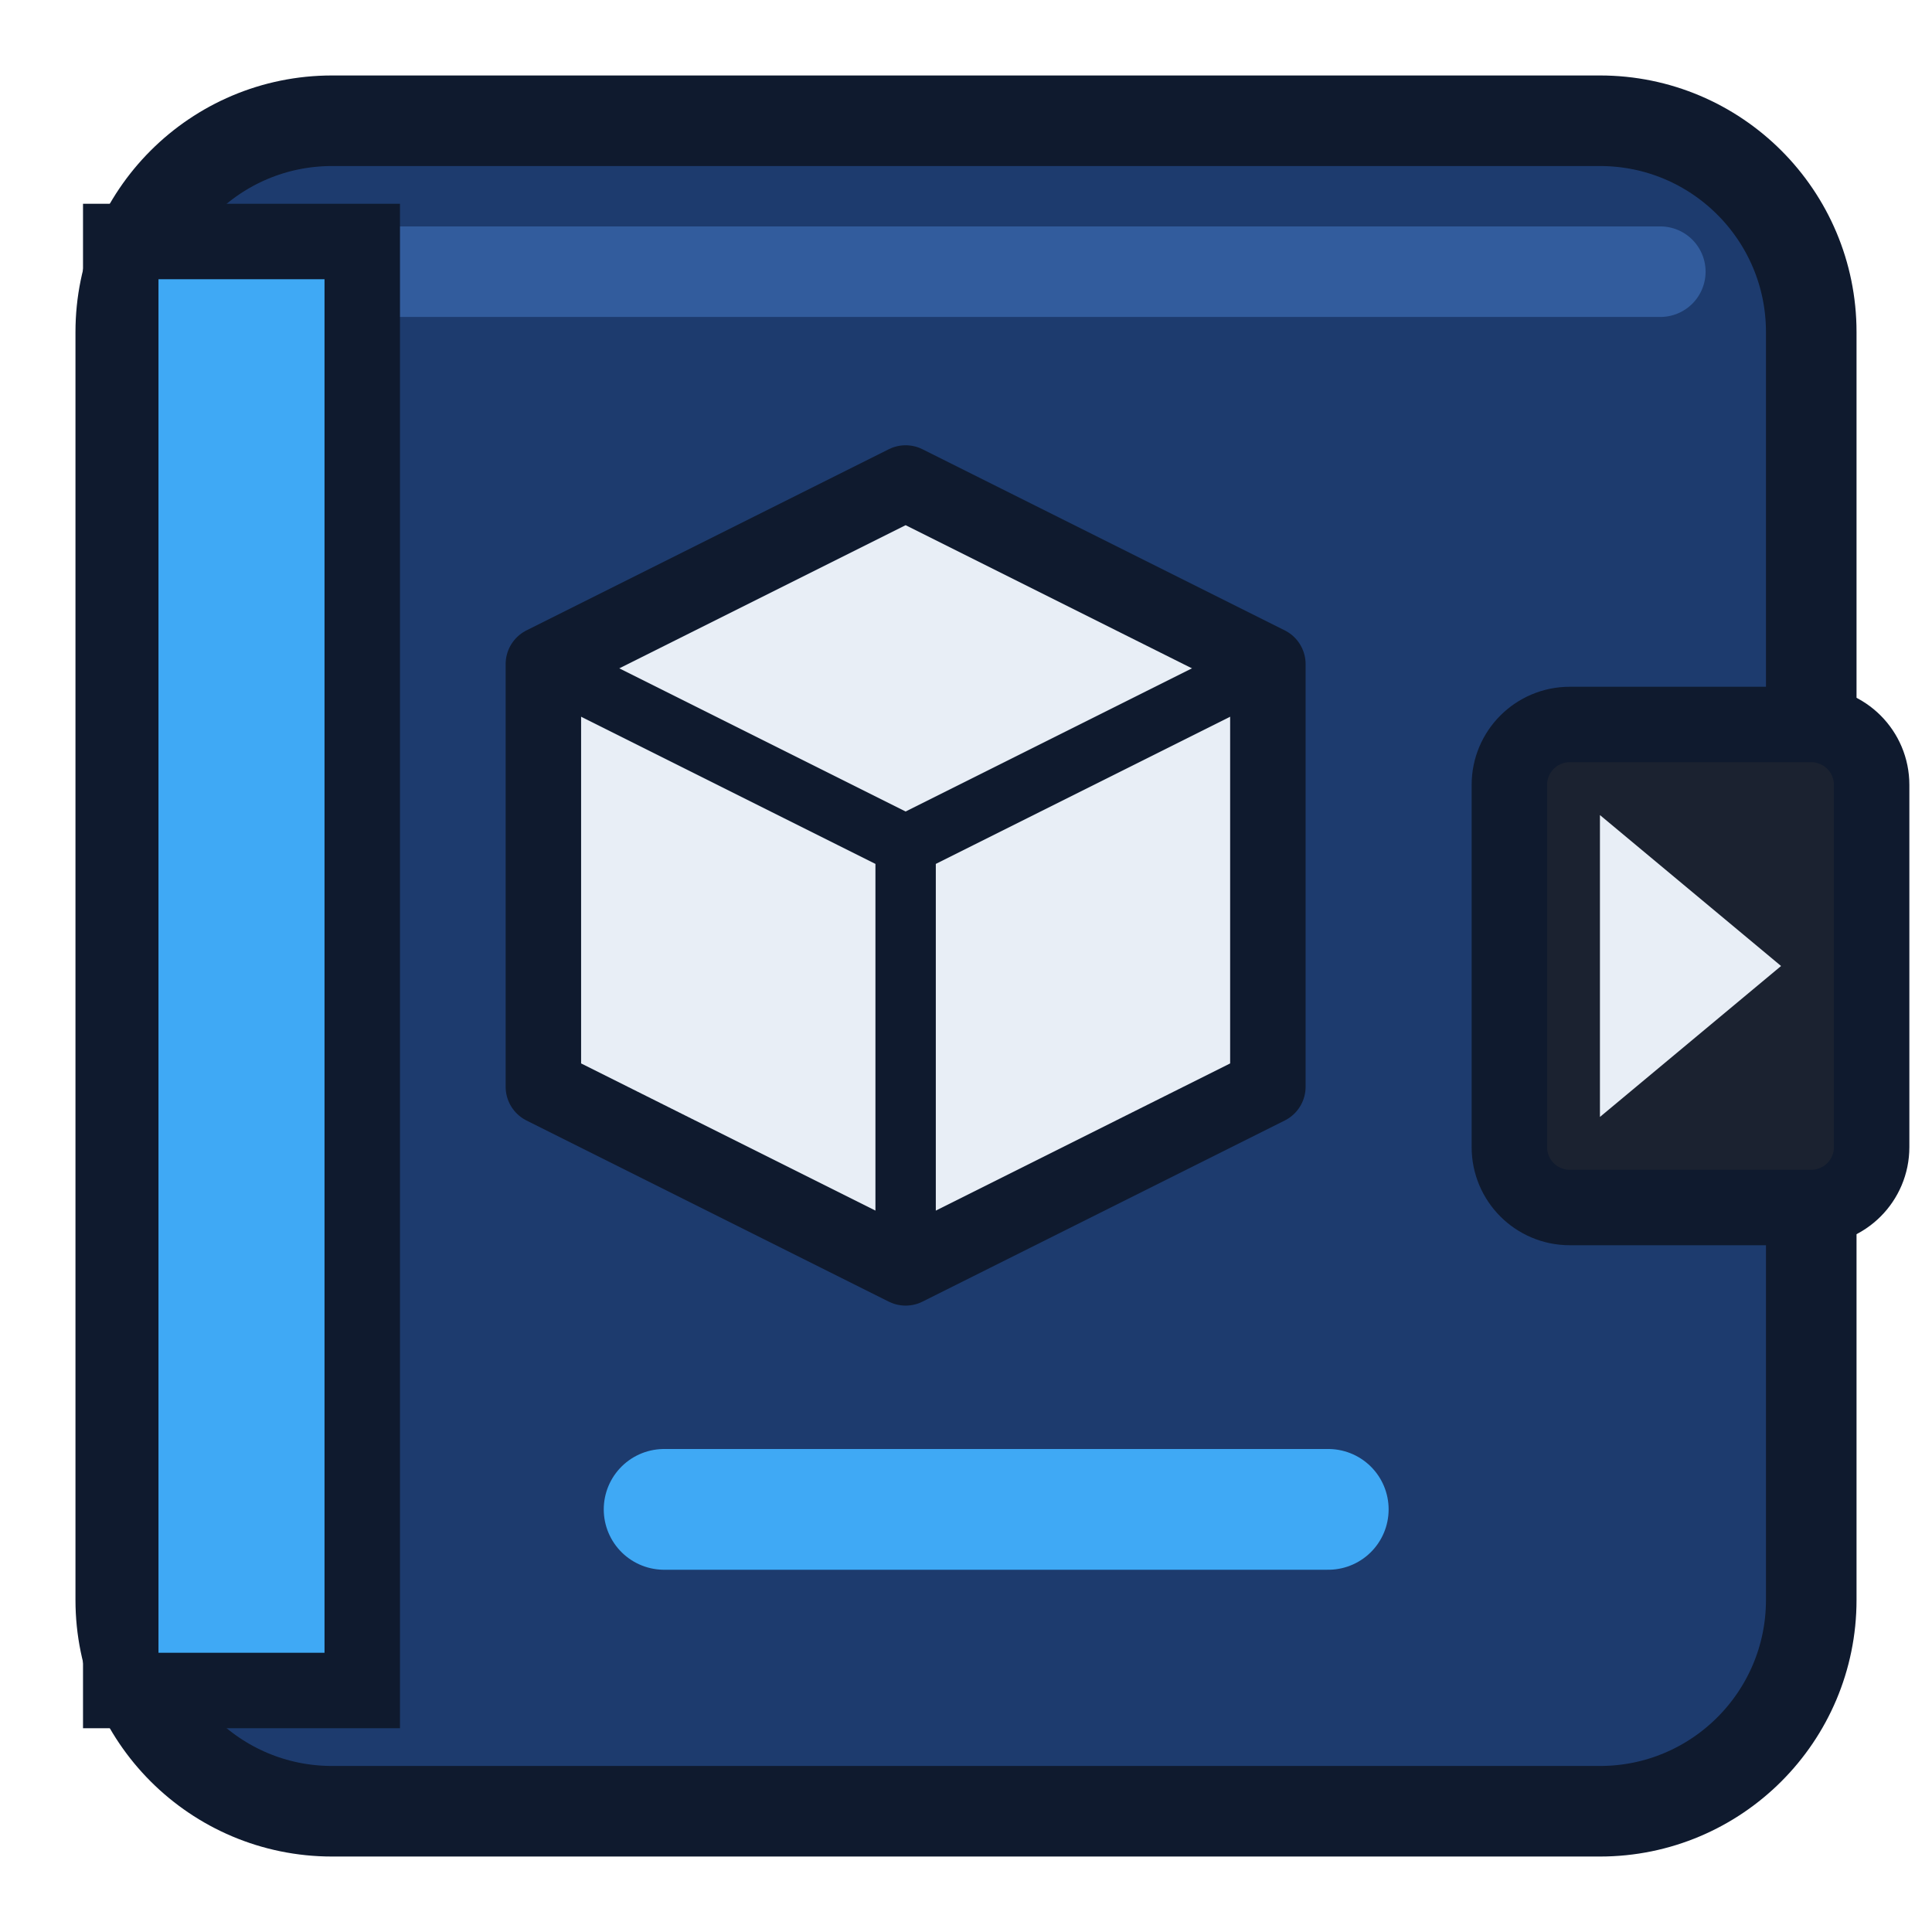
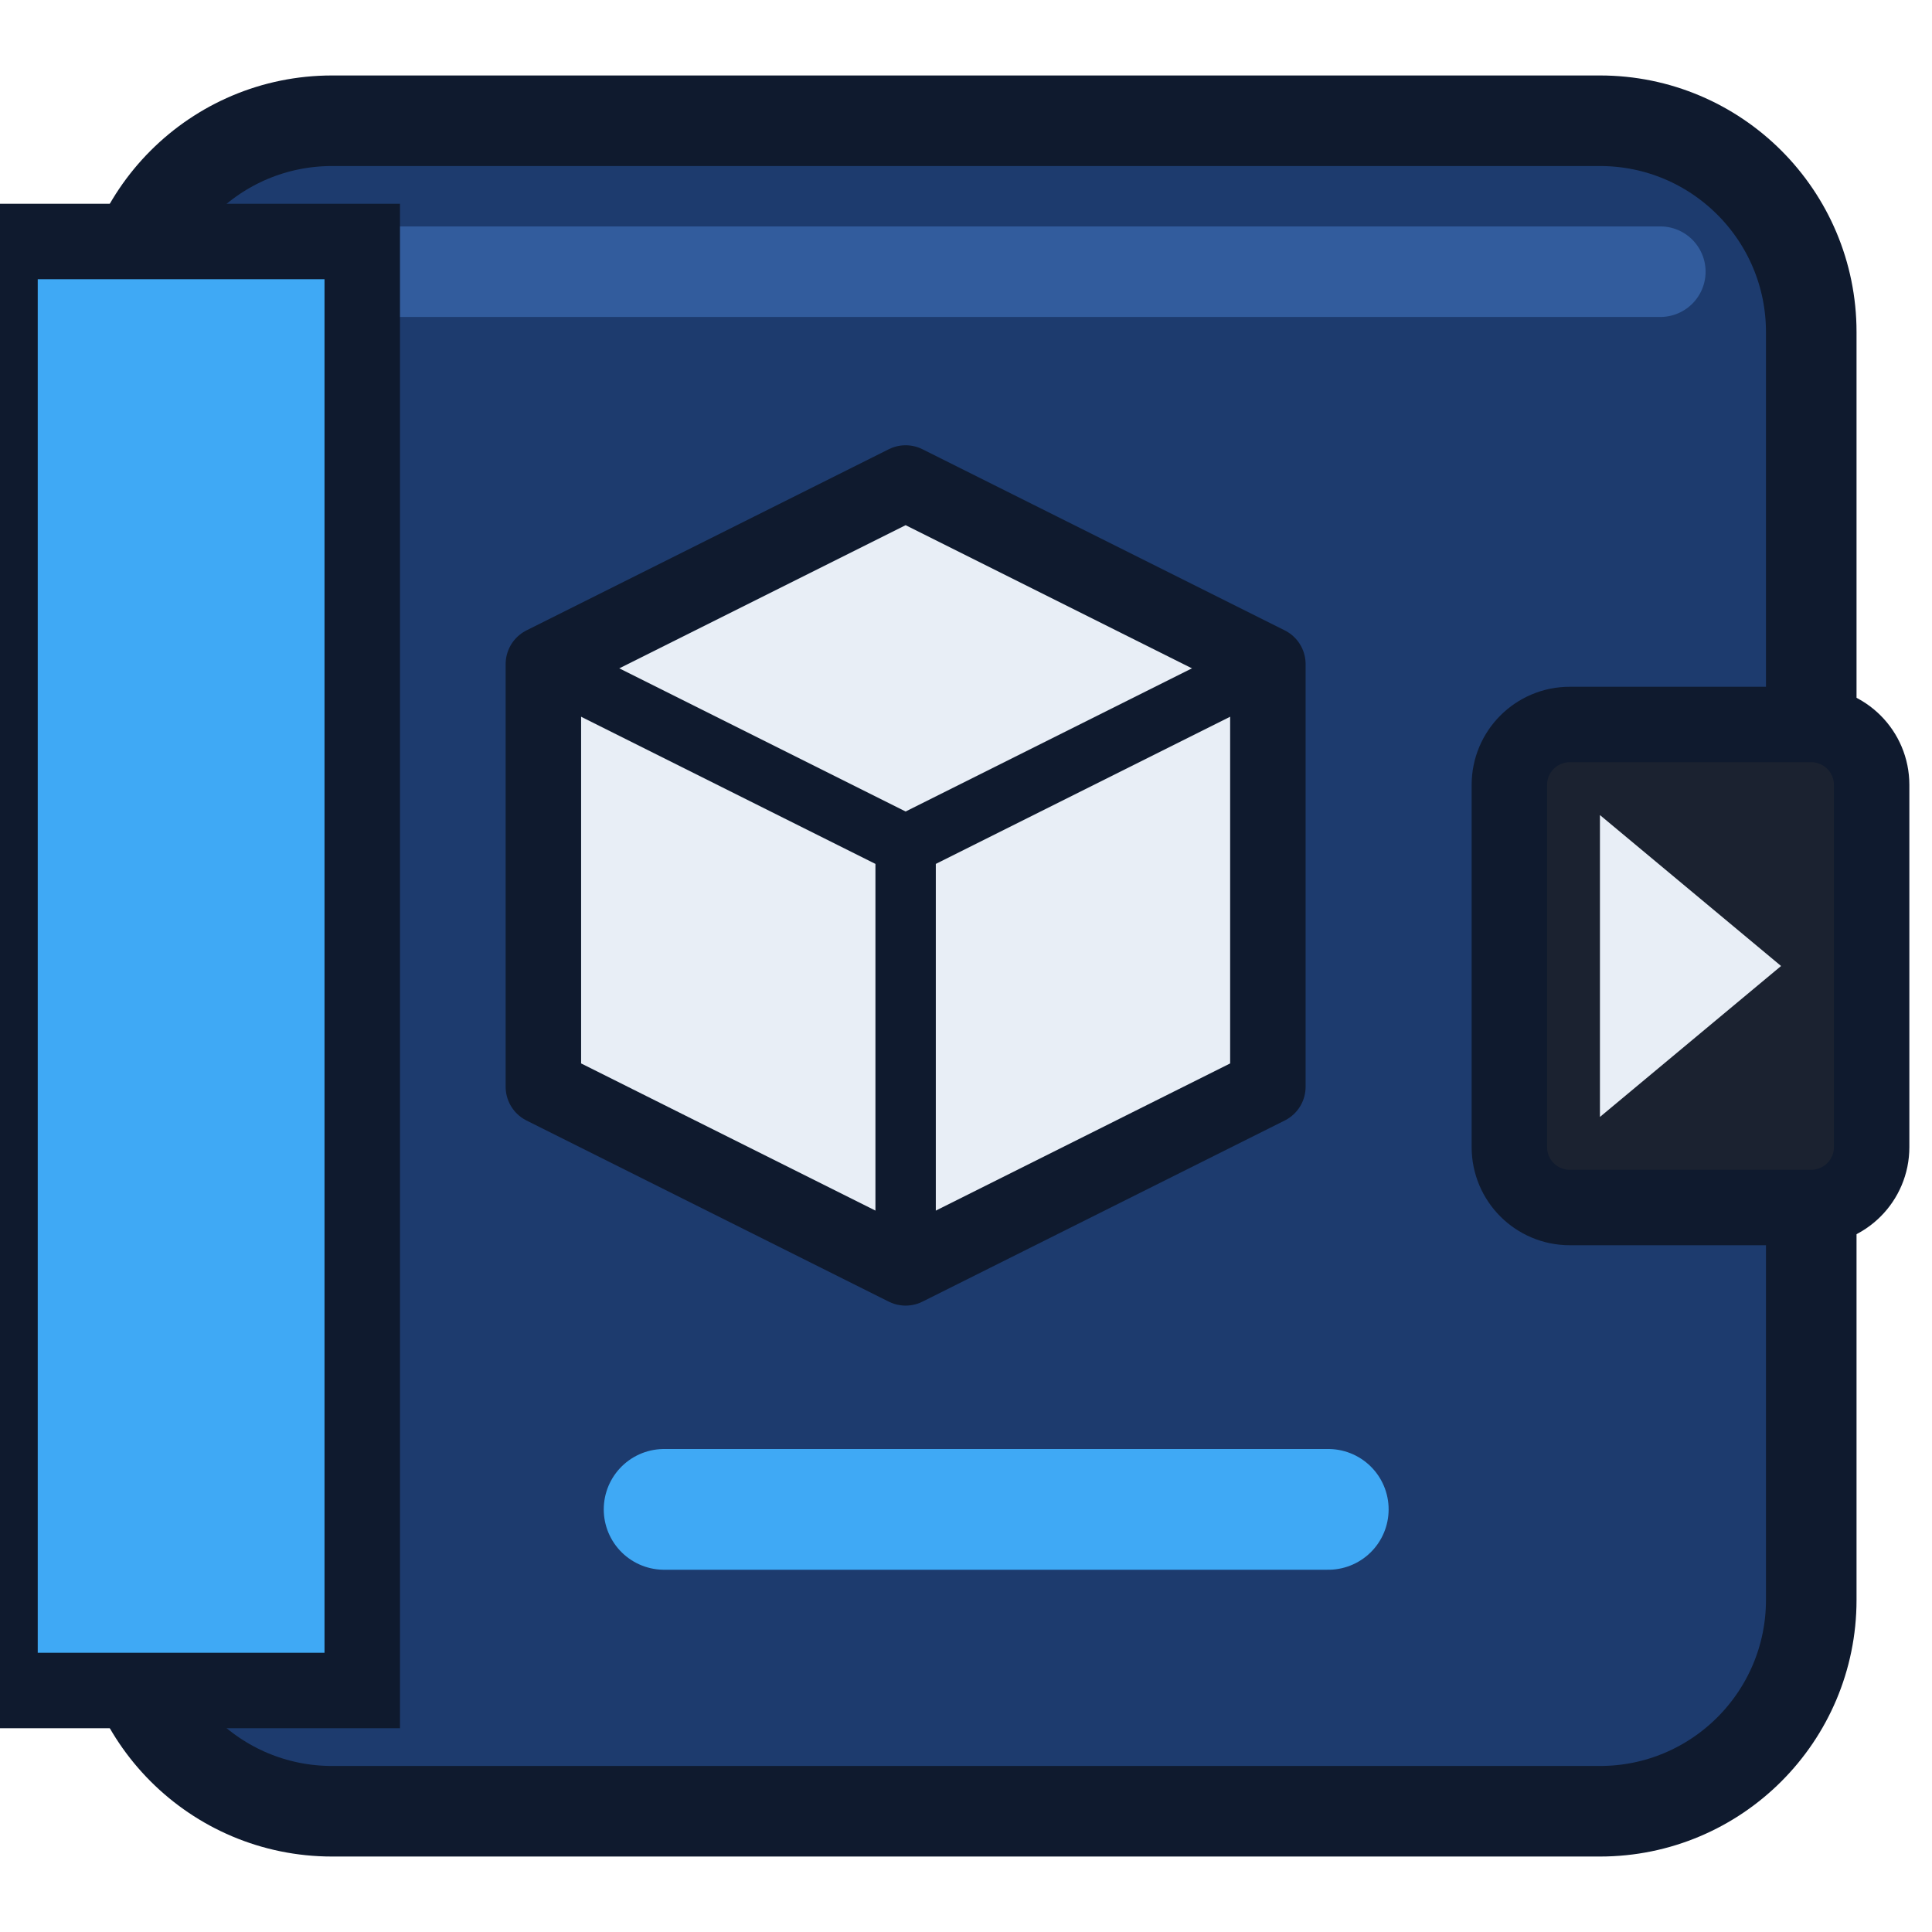
<svg xmlns="http://www.w3.org/2000/svg" viewBox="0 0 64 64">
  <rect x="4" y="4" width="56" height="56" rx="7" fill="#1d3b6e" stroke="#0f1a2e" stroke-width="3" />
  <path d="M9 9 H55" stroke="#3a6ab0" stroke-width="3" stroke-linecap="round" opacity="0.7" />
-   <rect x="4" y="8" width="8" height="48" fill="#3fa9f5" stroke="#0f1a2e" stroke-width="2.5" />
+   <rect x="0" y="8" width="12" height="48" fill="#3fa9f5" stroke="#0f1a2e" stroke-width="2.5" />
  <path d="M18 22 L30 16 L42 22 L42 36 L30 42 L18 36 Z" fill="#e8eef6" stroke="#0f1a2e" stroke-width="2.5" stroke-linejoin="round" />
  <path d="M18 22 L30 28 L42 22 M30 28 V42" fill="none" stroke="#0f1a2e" stroke-width="2" />
  <path d="M22 50 H44" stroke="#3fa9f5" stroke-width="4" stroke-linecap="round" />
  <rect x="50" y="24" width="12" height="16" rx="2" fill="#1b2230" stroke="#0f1a2e" stroke-width="2.5" />
  <path d="M53 27 L59 32 L53 37 Z" fill="#e8eef6" />
</svg>
